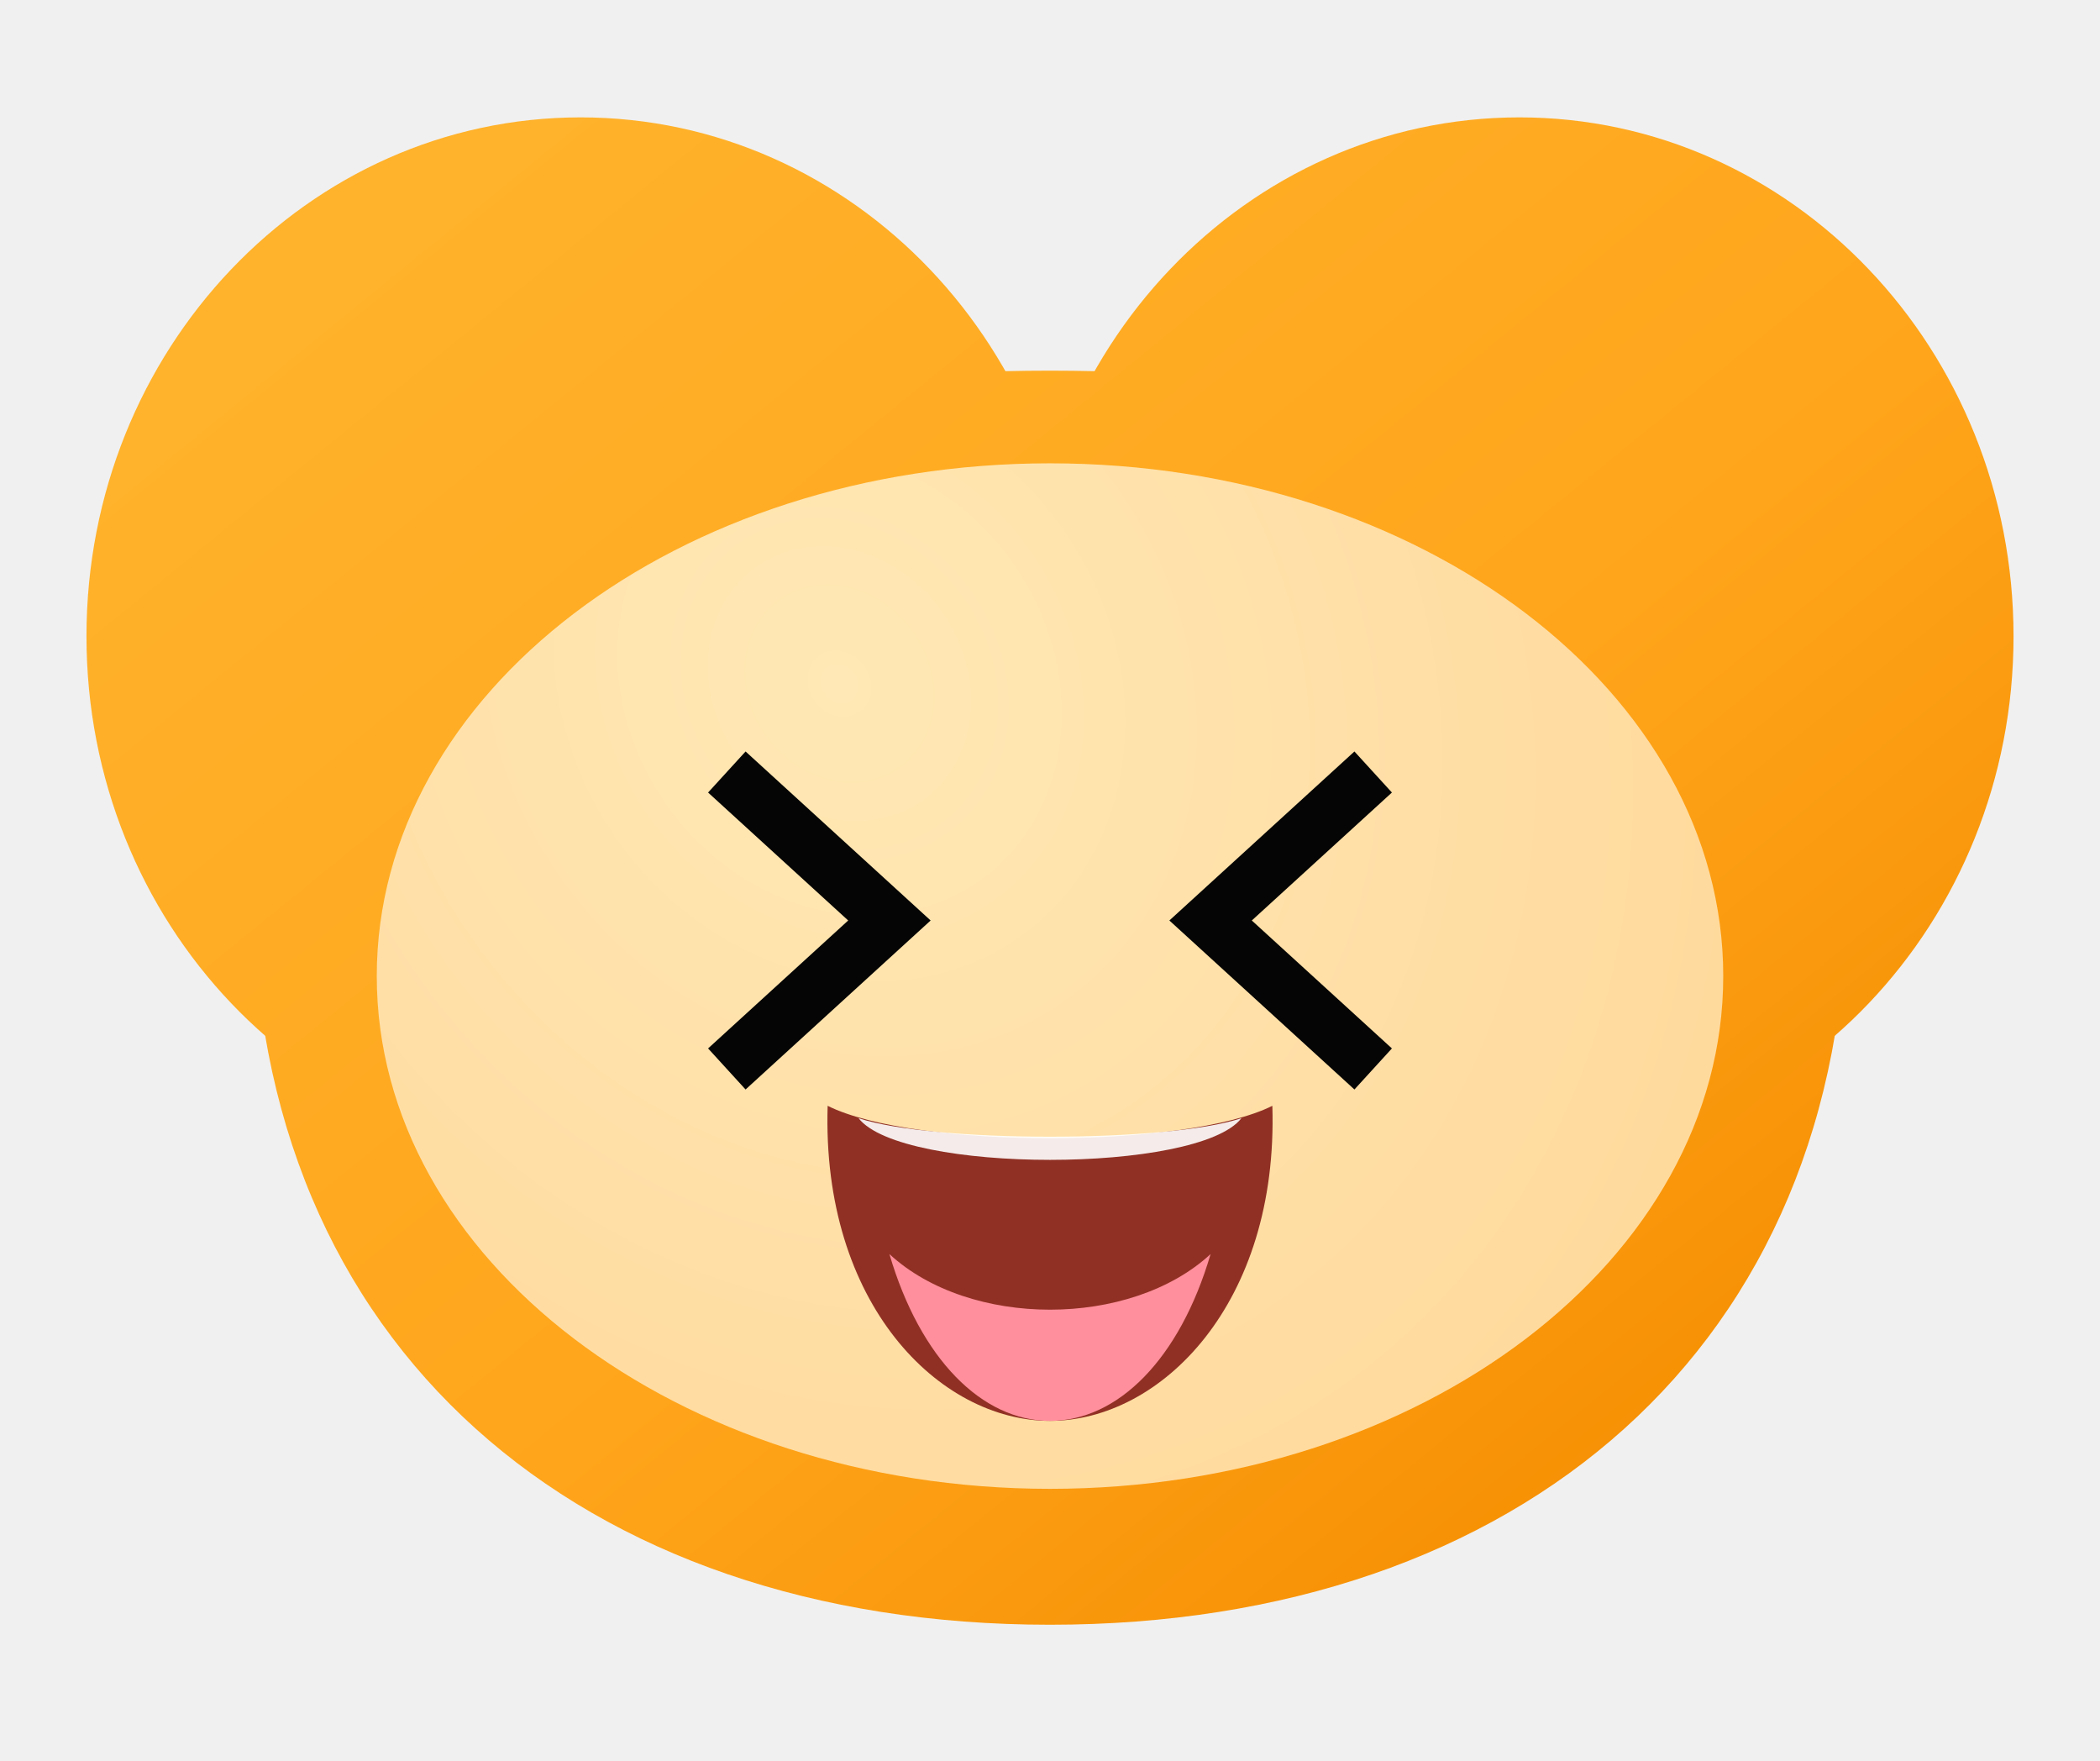
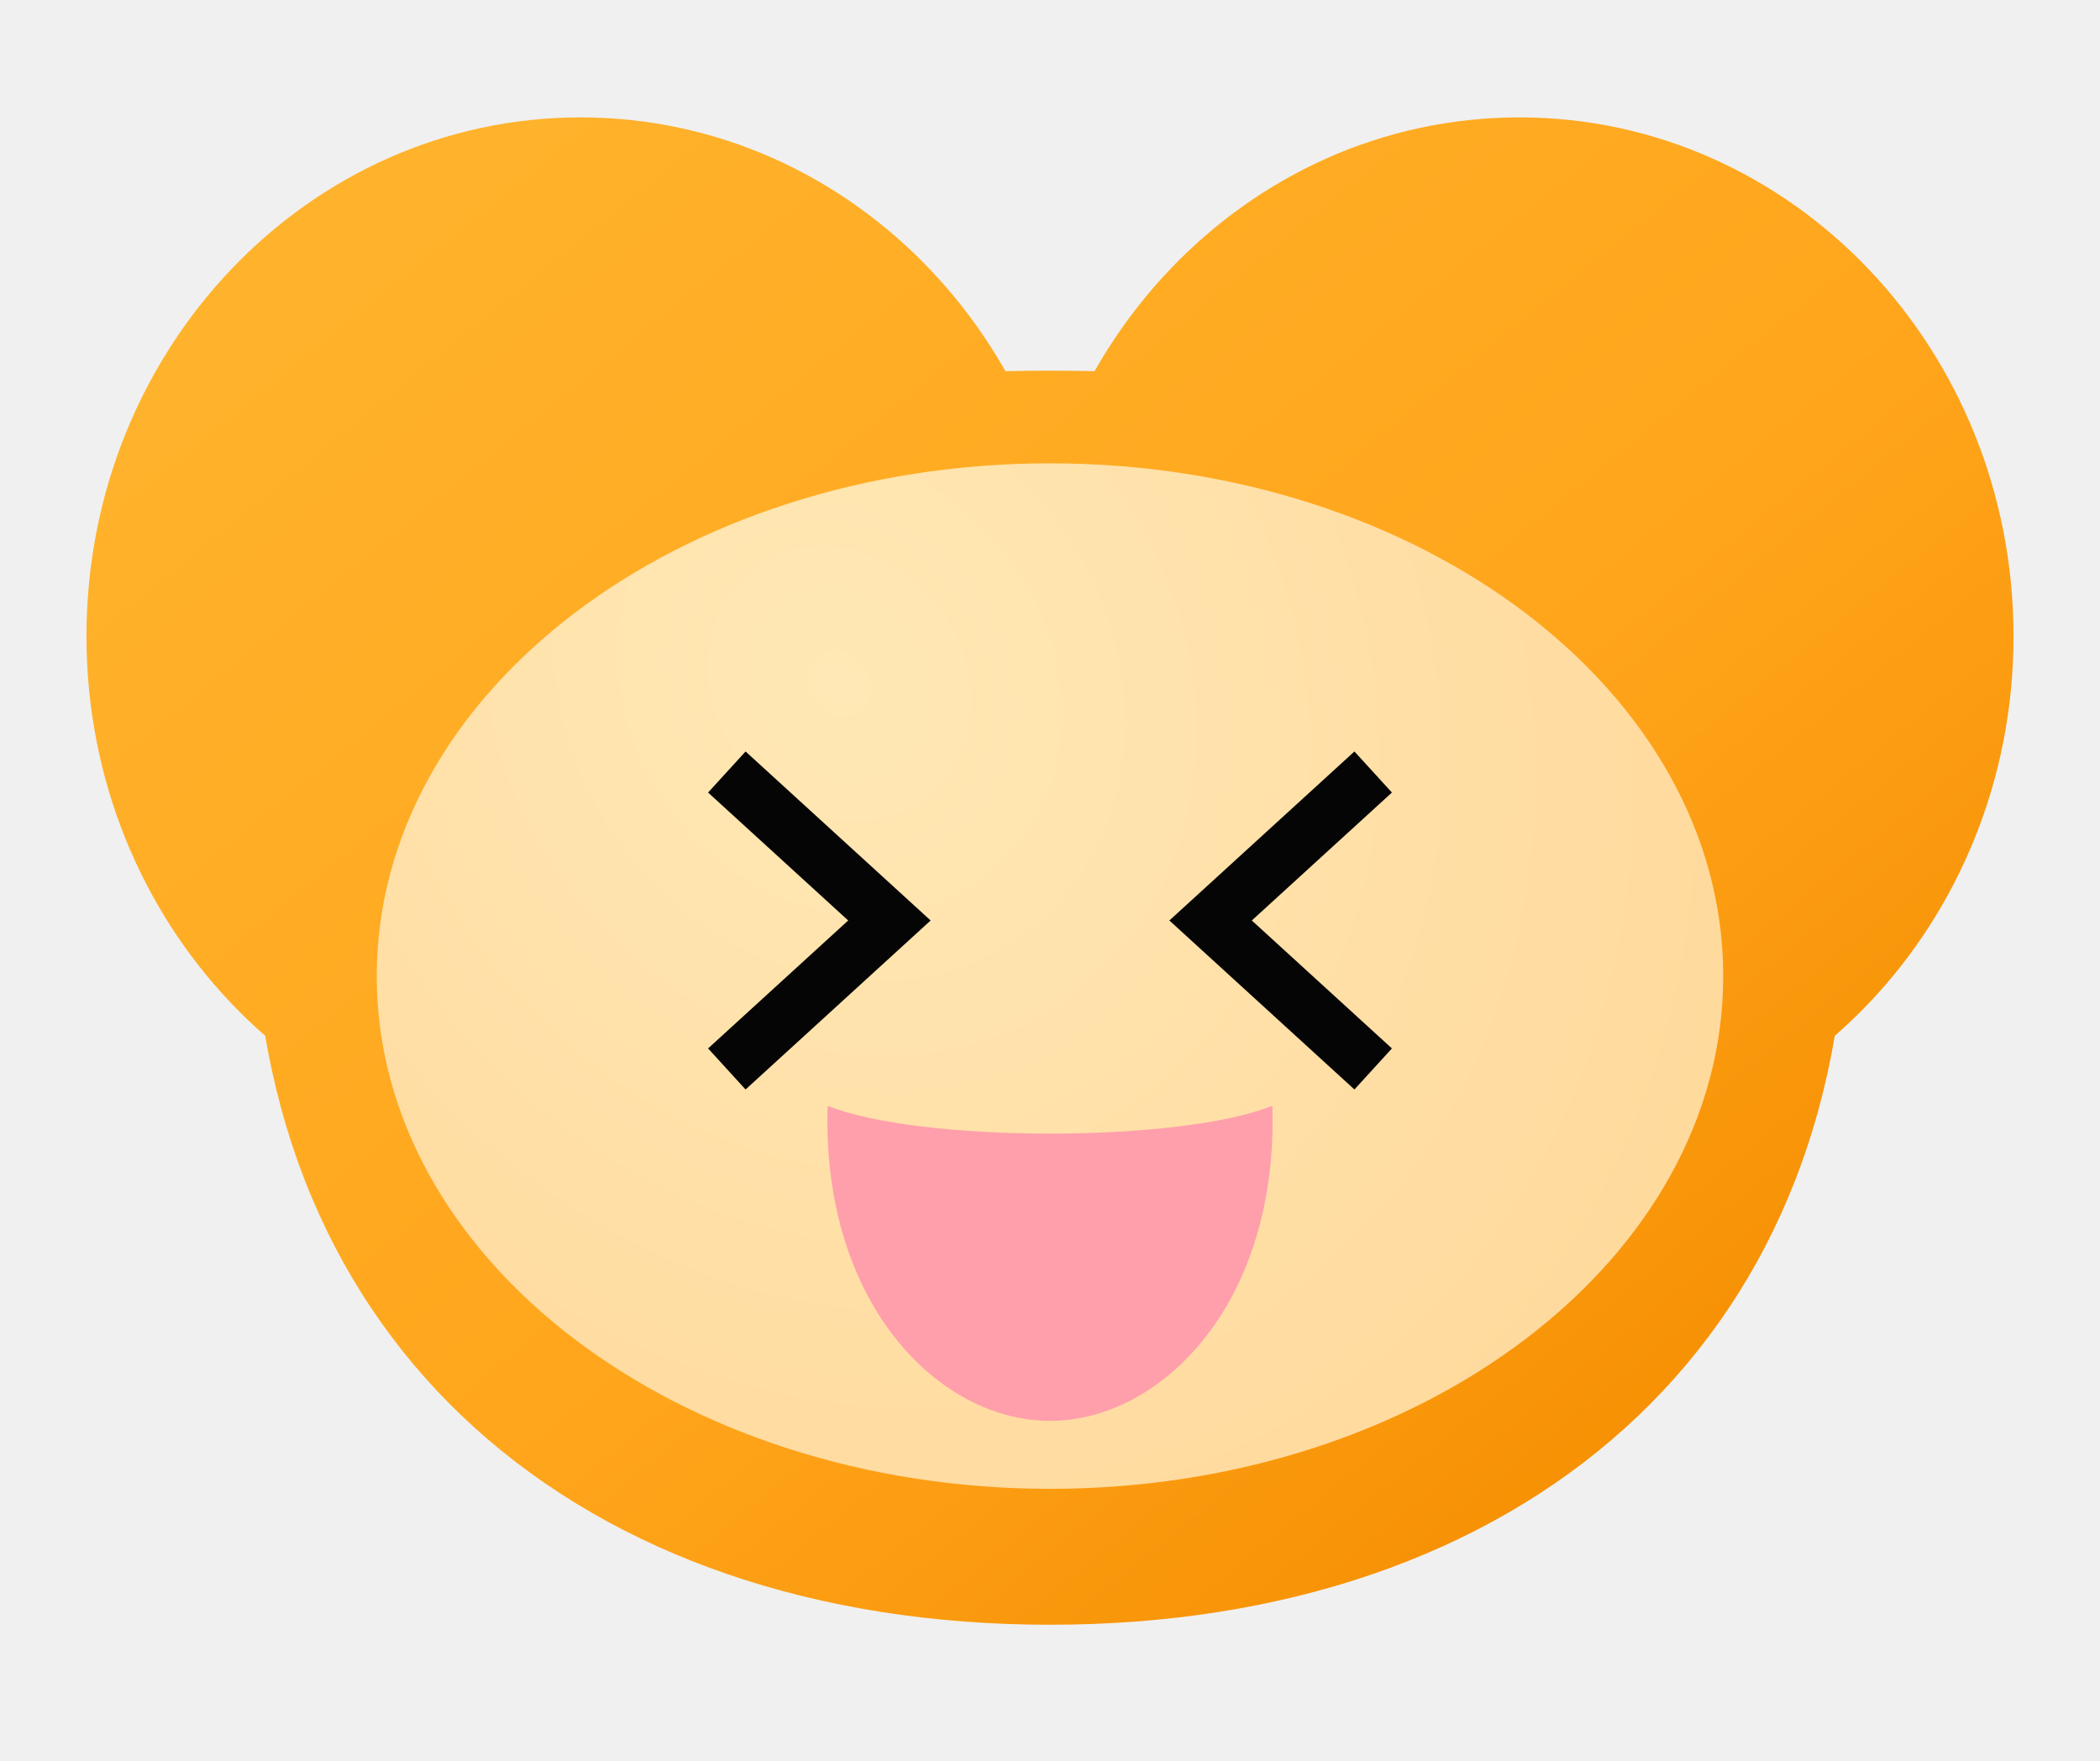
<svg xmlns="http://www.w3.org/2000/svg" width="340" height="285" viewBox="0 0 340 285" fill="none" role="img" aria-labelledby="title desc">
  <defs>
    <linearGradient id="orange" x1="72" y1="31" x2="260" y2="262" gradientUnits="userSpaceOnUse">
      <stop stop-color="#FFB22B" />
      <stop offset="0.58" stop-color="#FFA51B" />
      <stop offset="1" stop-color="#F58D00" />
    </linearGradient>
    <radialGradient id="face" cx="0" cy="0" r="1" gradientUnits="userSpaceOnUse" gradientTransform="translate(136 111) rotate(52) scale(178 155)">
      <stop stop-color="#FFE8B5" />
      <stop offset="1" stop-color="#FFD89A" />
    </radialGradient>
  </defs>
  <g>
    <ellipse cx="94" cy="103" rx="80" ry="84" fill="url(#orange)" />
    <ellipse cx="246" cy="103" rx="80" ry="84" fill="url(#orange)" />
    <path d="M41 144C41 89 91 60 170 60C249 60 299 89 299 144C299 218 246 263 170 263C94 263 41 218 41 144Z" fill="url(#orange)" />
    <ellipse cx="170" cy="158" rx="109" ry="83" fill="url(#face)" />
    <path d="M121 128L144 149L121 170" stroke="#050505" stroke-width="9" stroke-linecap="square" stroke-linejoin="miter" />
    <path d="M219 128L196 149L219 170" stroke="#050505" stroke-width="9" stroke-linecap="square" stroke-linejoin="miter" />
-     <path d="M134 179C148 186 192 186 206 179C207 211 188 230 170 230C152 230 133 211 134 179Z" fill="#903024" />
-     <path d="M144 203C157 215 183 215 196 203C191 220 181 230 170 230C159 230 149 220 144 203Z" fill="#FF8F9C" />
-     <path d="M139 181C151 185 189 185 201 181C194 190 146 190 139 181Z" fill="#FFFFFF" opacity="0.9" />
+     <path d="M134 179C149 185 191 185 206 179C207 211 188 230 170 230C152 230 133 211 134 179Z" fill="#FF9FAB" />
  </g>
</svg>
